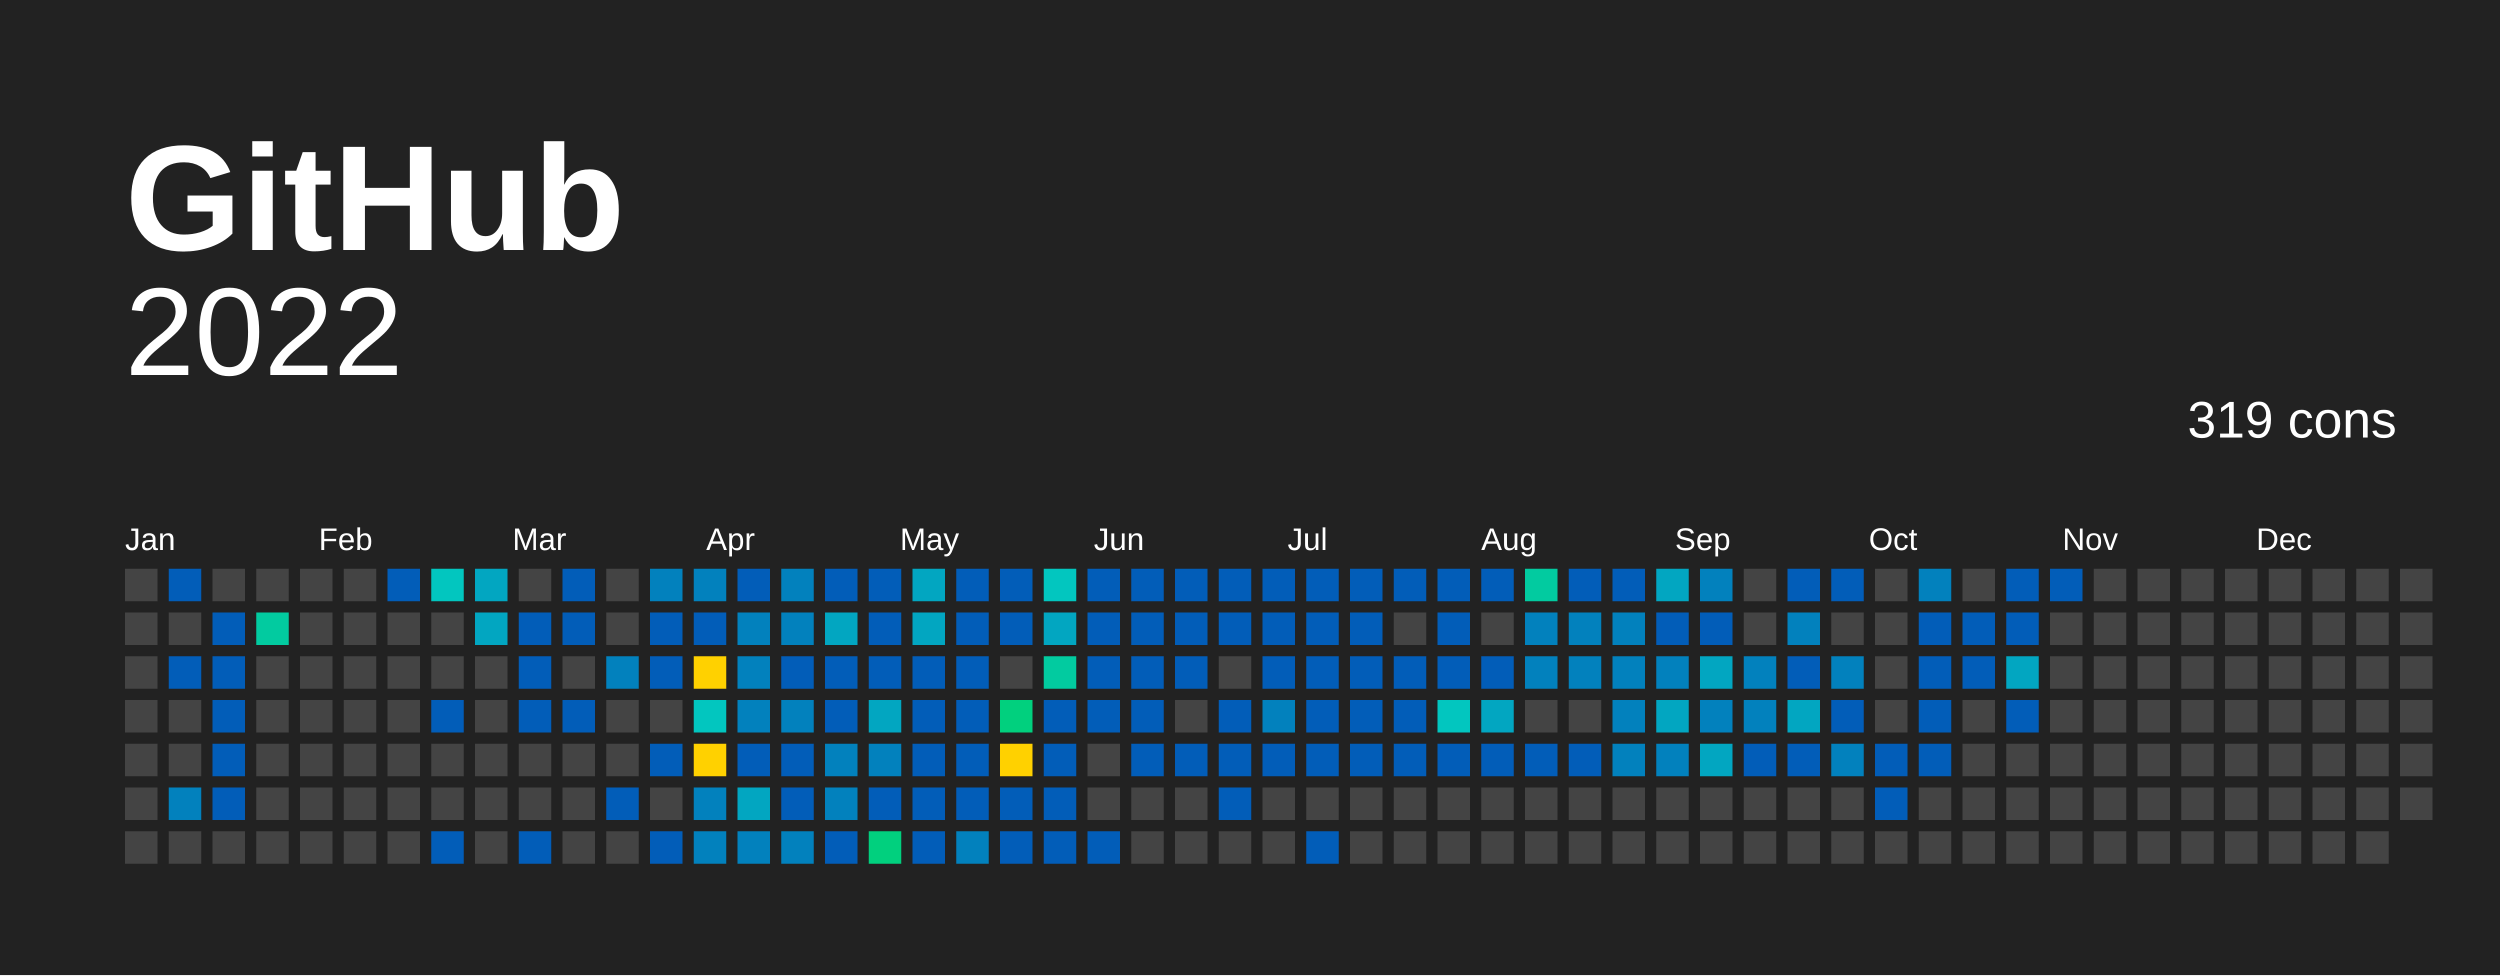
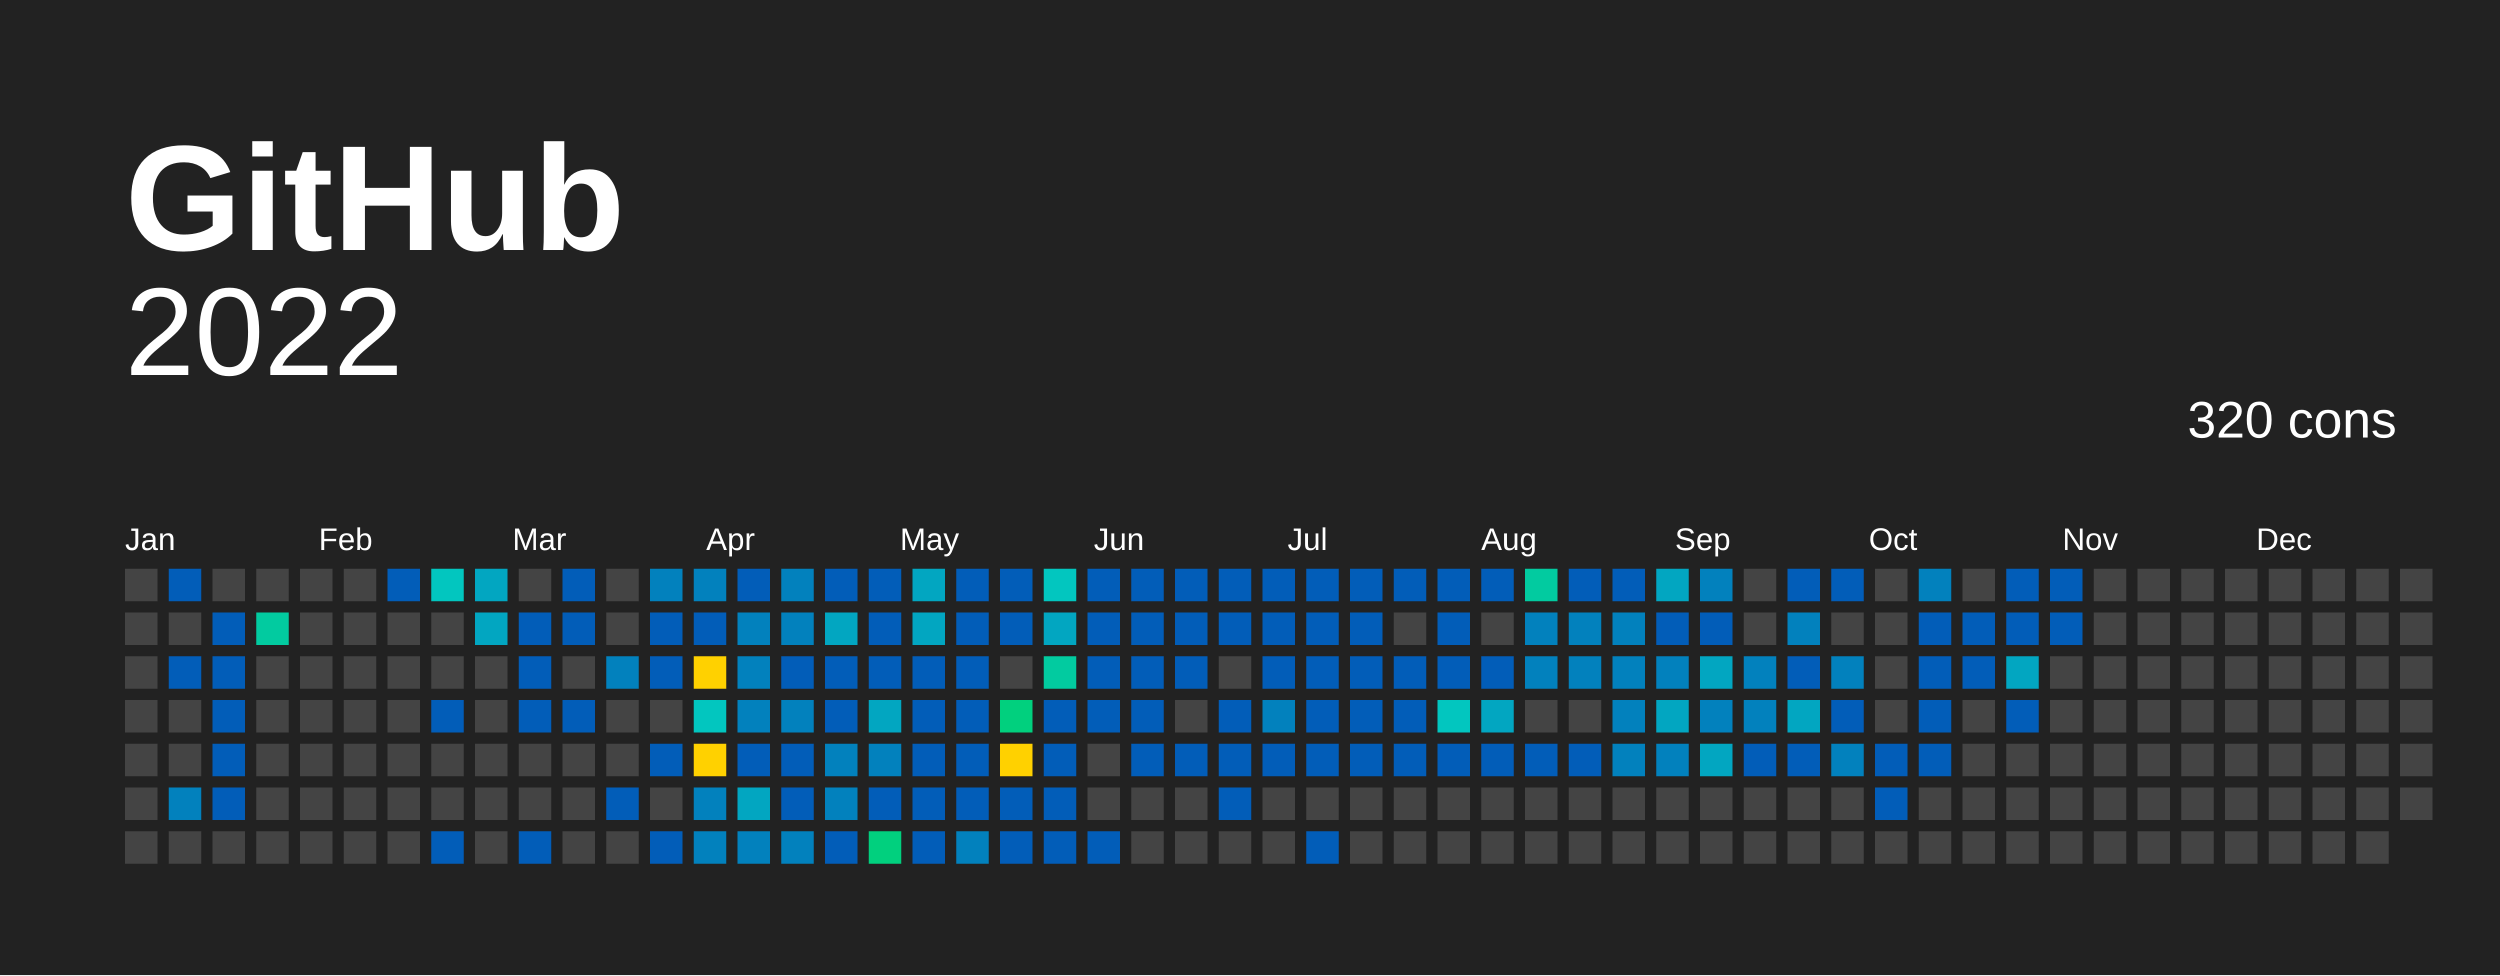
<svg xmlns="http://www.w3.org/2000/svg" baseProfile="full" height="78mm" version="1.1" viewBox="0,0,200,78" width="200mm">
  <defs />
  <rect fill="#222222" height="78" width="200" x="0" y="0" />
  <text fill="#FFFFFF" style="font-size:12px; font-family:Arial; font-weight:bold;" x="10" y="20">  GitHub</text>
  <text alignment-baseline="hanging" fill="#FFFFFF" style="font-size:10.0px; font-family:Arial;" x="10" y="30">2022</text>
-   <text alignment-baseline="hanging" fill="#FFFFFF" style="font-size:4.125px; font-family:Arial;" x="175" y="35">319 cons</text>
+   <text alignment-baseline="hanging" fill="#FFFFFF" style="font-size:4.125px; font-family:Arial;" x="175" y="35">320 cons</text>
  <text fill="#FFFFFF" style="font-size:2.5px; font-family:Arial" x="10.0" y="44">Jan</text>
  <text fill="#FFFFFF" style="font-size:2.5px; font-family:Arial" x="25.5" y="44">Feb</text>
  <text fill="#FFFFFF" style="font-size:2.5px; font-family:Arial" x="41.0" y="44">Mar</text>
  <text fill="#FFFFFF" style="font-size:2.5px; font-family:Arial" x="56.5" y="44">Apr</text>
  <text fill="#FFFFFF" style="font-size:2.5px; font-family:Arial" x="72.0" y="44">May</text>
  <text fill="#FFFFFF" style="font-size:2.5px; font-family:Arial" x="87.5" y="44">Jun</text>
  <text fill="#FFFFFF" style="font-size:2.5px; font-family:Arial" x="103.0" y="44">Jul</text>
  <text fill="#FFFFFF" style="font-size:2.5px; font-family:Arial" x="118.5" y="44">Aug</text>
  <text fill="#FFFFFF" style="font-size:2.5px; font-family:Arial" x="134.0" y="44">Sep</text>
  <text fill="#FFFFFF" style="font-size:2.5px; font-family:Arial" x="149.5" y="44">Oct</text>
  <text fill="#FFFFFF" style="font-size:2.5px; font-family:Arial" x="165.0" y="44">Nov</text>
  <text fill="#FFFFFF" style="font-size:2.5px; font-family:Arial" x="180.5" y="44">Dec</text>
  <rect fill="#444444" height="2.6" width="2.6" x="10.0" y="45.5" />
  <rect fill="#444444" height="2.6" width="2.6" x="10.0" y="49.0" />
  <rect fill="#444444" height="2.6" width="2.6" x="10.0" y="52.5" />
  <rect fill="#444444" height="2.6" width="2.6" x="10.0" y="56.0" />
  <rect fill="#444444" height="2.6" width="2.6" x="10.0" y="59.5" />
  <rect fill="#444444" height="2.6" width="2.6" x="10.0" y="63.0" />
  <rect fill="#444444" height="2.6" width="2.6" x="10.0" y="66.5" />
  <rect fill="#025db8" height="2.6" width="2.6" x="13.5" y="45.5" />
  <rect fill="#444444" height="2.6" width="2.6" x="13.5" y="49.0" />
  <rect fill="#025db8" height="2.6" width="2.6" x="13.5" y="52.5" />
  <rect fill="#444444" height="2.6" width="2.6" x="13.5" y="56.0" />
  <rect fill="#444444" height="2.6" width="2.6" x="13.5" y="59.5" />
  <rect fill="#0281bd" height="2.6" width="2.6" x="13.5" y="63.0" />
  <rect fill="#444444" height="2.6" width="2.6" x="13.5" y="66.5" />
  <rect fill="#444444" height="2.6" width="2.6" x="17.0" y="45.5" />
  <rect fill="#025db8" height="2.6" width="2.6" x="17.0" y="49.0" />
  <rect fill="#025db8" height="2.6" width="2.6" x="17.0" y="52.5" />
  <rect fill="#025db8" height="2.6" width="2.6" x="17.0" y="56.0" />
  <rect fill="#025db8" height="2.6" width="2.6" x="17.0" y="59.5" />
  <rect fill="#025db8" height="2.6" width="2.6" x="17.0" y="63.0" />
  <rect fill="#444444" height="2.6" width="2.6" x="17.0" y="66.5" />
  <rect fill="#444444" height="2.6" width="2.6" x="20.5" y="45.5" />
  <rect fill="#02cba0" height="2.6" width="2.6" x="20.5" y="49.0" />
  <rect fill="#444444" height="2.6" width="2.6" x="20.5" y="52.5" />
  <rect fill="#444444" height="2.6" width="2.6" x="20.5" y="56.0" />
  <rect fill="#444444" height="2.6" width="2.6" x="20.5" y="59.5" />
  <rect fill="#444444" height="2.6" width="2.6" x="20.5" y="63.0" />
  <rect fill="#444444" height="2.6" width="2.6" x="20.5" y="66.5" />
  <rect fill="#444444" height="2.6" width="2.6" x="24.0" y="45.5" />
  <rect fill="#444444" height="2.6" width="2.6" x="24.0" y="49.0" />
  <rect fill="#444444" height="2.6" width="2.6" x="24.0" y="52.5" />
  <rect fill="#444444" height="2.6" width="2.6" x="24.0" y="56.0" />
  <rect fill="#444444" height="2.6" width="2.6" x="24.0" y="59.5" />
  <rect fill="#444444" height="2.6" width="2.6" x="24.0" y="63.0" />
  <rect fill="#444444" height="2.6" width="2.6" x="24.0" y="66.5" />
  <rect fill="#444444" height="2.6" width="2.6" x="27.5" y="45.5" />
  <rect fill="#444444" height="2.6" width="2.6" x="27.5" y="49.0" />
  <rect fill="#444444" height="2.6" width="2.6" x="27.5" y="52.5" />
  <rect fill="#444444" height="2.6" width="2.6" x="27.5" y="56.0" />
  <rect fill="#444444" height="2.6" width="2.6" x="27.5" y="59.5" />
  <rect fill="#444444" height="2.6" width="2.6" x="27.5" y="63.0" />
  <rect fill="#444444" height="2.6" width="2.6" x="27.5" y="66.5" />
  <rect fill="#025db8" height="2.6" width="2.6" x="31.0" y="45.5" />
  <rect fill="#444444" height="2.6" width="2.6" x="31.0" y="49.0" />
  <rect fill="#444444" height="2.6" width="2.6" x="31.0" y="52.5" />
  <rect fill="#444444" height="2.6" width="2.6" x="31.0" y="56.0" />
  <rect fill="#444444" height="2.6" width="2.6" x="31.0" y="59.5" />
  <rect fill="#444444" height="2.6" width="2.6" x="31.0" y="63.0" />
  <rect fill="#444444" height="2.6" width="2.6" x="31.0" y="66.5" />
  <rect fill="#02c6bf" height="2.6" width="2.6" x="34.5" y="45.5" />
  <rect fill="#444444" height="2.6" width="2.6" x="34.5" y="49.0" />
  <rect fill="#444444" height="2.6" width="2.6" x="34.5" y="52.5" />
  <rect fill="#025db8" height="2.6" width="2.6" x="34.5" y="56.0" />
  <rect fill="#444444" height="2.6" width="2.6" x="34.5" y="59.5" />
  <rect fill="#444444" height="2.6" width="2.6" x="34.5" y="63.0" />
  <rect fill="#025db8" height="2.6" width="2.6" x="34.5" y="66.5" />
  <rect fill="#02a6c1" height="2.6" width="2.6" x="38.0" y="45.5" />
  <rect fill="#02a6c1" height="2.6" width="2.6" x="38.0" y="49.0" />
  <rect fill="#444444" height="2.6" width="2.6" x="38.0" y="52.5" />
  <rect fill="#444444" height="2.6" width="2.6" x="38.0" y="56.0" />
  <rect fill="#444444" height="2.6" width="2.6" x="38.0" y="59.5" />
  <rect fill="#444444" height="2.6" width="2.6" x="38.0" y="63.0" />
  <rect fill="#444444" height="2.6" width="2.6" x="38.0" y="66.5" />
  <rect fill="#444444" height="2.6" width="2.6" x="41.5" y="45.5" />
  <rect fill="#025db8" height="2.6" width="2.6" x="41.5" y="49.0" />
  <rect fill="#025db8" height="2.6" width="2.6" x="41.5" y="52.5" />
  <rect fill="#025db8" height="2.6" width="2.6" x="41.5" y="56.0" />
  <rect fill="#444444" height="2.6" width="2.6" x="41.5" y="59.5" />
  <rect fill="#444444" height="2.6" width="2.6" x="41.5" y="63.0" />
  <rect fill="#025db8" height="2.6" width="2.6" x="41.5" y="66.5" />
  <rect fill="#025db8" height="2.6" width="2.6" x="45.0" y="45.5" />
  <rect fill="#025db8" height="2.6" width="2.6" x="45.0" y="49.0" />
  <rect fill="#444444" height="2.6" width="2.6" x="45.0" y="52.5" />
  <rect fill="#025db8" height="2.6" width="2.6" x="45.0" y="56.0" />
  <rect fill="#444444" height="2.6" width="2.6" x="45.0" y="59.5" />
  <rect fill="#444444" height="2.6" width="2.6" x="45.0" y="63.0" />
  <rect fill="#444444" height="2.6" width="2.6" x="45.0" y="66.5" />
  <rect fill="#444444" height="2.6" width="2.6" x="48.5" y="45.5" />
  <rect fill="#444444" height="2.6" width="2.6" x="48.5" y="49.0" />
  <rect fill="#0281bd" height="2.6" width="2.6" x="48.5" y="52.5" />
  <rect fill="#444444" height="2.6" width="2.6" x="48.5" y="56.0" />
  <rect fill="#444444" height="2.6" width="2.6" x="48.5" y="59.5" />
  <rect fill="#025db8" height="2.6" width="2.6" x="48.5" y="63.0" />
  <rect fill="#444444" height="2.6" width="2.6" x="48.5" y="66.5" />
  <rect fill="#0281bd" height="2.6" width="2.6" x="52.0" y="45.5" />
  <rect fill="#025db8" height="2.6" width="2.6" x="52.0" y="49.0" />
  <rect fill="#025db8" height="2.6" width="2.6" x="52.0" y="52.5" />
  <rect fill="#444444" height="2.6" width="2.6" x="52.0" y="56.0" />
  <rect fill="#025db8" height="2.6" width="2.6" x="52.0" y="59.5" />
  <rect fill="#444444" height="2.6" width="2.6" x="52.0" y="63.0" />
  <rect fill="#025db8" height="2.6" width="2.6" x="52.0" y="66.5" />
  <rect fill="#0281bd" height="2.6" width="2.6" x="55.5" y="45.5" />
  <rect fill="#025db8" height="2.6" width="2.6" x="55.5" y="49.0" />
  <rect fill="#ffd100" height="2.6" width="2.6" x="55.5" y="52.5" />
  <rect fill="#02c6bf" height="2.6" width="2.6" x="55.5" y="56.0" />
  <rect fill="#ffd100" height="2.6" width="2.6" x="55.5" y="59.5" />
  <rect fill="#0281bd" height="2.6" width="2.6" x="55.5" y="63.0" />
  <rect fill="#0281bd" height="2.6" width="2.6" x="55.5" y="66.5" />
  <rect fill="#025db8" height="2.6" width="2.6" x="59.0" y="45.5" />
  <rect fill="#0281bd" height="2.6" width="2.6" x="59.0" y="49.0" />
  <rect fill="#0281bd" height="2.6" width="2.6" x="59.0" y="52.5" />
  <rect fill="#0281bd" height="2.6" width="2.6" x="59.0" y="56.0" />
  <rect fill="#025db8" height="2.6" width="2.6" x="59.0" y="59.5" />
  <rect fill="#02a6c1" height="2.6" width="2.6" x="59.0" y="63.0" />
  <rect fill="#0281bd" height="2.6" width="2.6" x="59.0" y="66.5" />
  <rect fill="#0281bd" height="2.6" width="2.6" x="62.5" y="45.5" />
  <rect fill="#0281bd" height="2.6" width="2.6" x="62.5" y="49.0" />
  <rect fill="#025db8" height="2.6" width="2.6" x="62.5" y="52.5" />
  <rect fill="#0281bd" height="2.6" width="2.6" x="62.5" y="56.0" />
  <rect fill="#025db8" height="2.6" width="2.6" x="62.5" y="59.5" />
  <rect fill="#025db8" height="2.6" width="2.6" x="62.5" y="63.0" />
  <rect fill="#0281bd" height="2.6" width="2.6" x="62.5" y="66.5" />
  <rect fill="#025db8" height="2.6" width="2.6" x="66.0" y="45.5" />
  <rect fill="#02a6c1" height="2.6" width="2.6" x="66.0" y="49.0" />
  <rect fill="#025db8" height="2.6" width="2.6" x="66.0" y="52.5" />
  <rect fill="#025db8" height="2.6" width="2.6" x="66.0" y="56.0" />
  <rect fill="#0281bd" height="2.6" width="2.6" x="66.0" y="59.5" />
  <rect fill="#0281bd" height="2.6" width="2.6" x="66.0" y="63.0" />
  <rect fill="#025db8" height="2.6" width="2.6" x="66.0" y="66.5" />
  <rect fill="#025db8" height="2.6" width="2.6" x="69.5" y="45.5" />
  <rect fill="#025db8" height="2.6" width="2.6" x="69.5" y="49.0" />
  <rect fill="#025db8" height="2.6" width="2.6" x="69.5" y="52.5" />
  <rect fill="#02a6c1" height="2.6" width="2.6" x="69.5" y="56.0" />
  <rect fill="#0281bd" height="2.6" width="2.6" x="69.5" y="59.5" />
  <rect fill="#025db8" height="2.6" width="2.6" x="69.5" y="63.0" />
  <rect fill="#01d07e" height="2.6" width="2.6" x="69.5" y="66.5" />
  <rect fill="#02a6c1" height="2.6" width="2.6" x="73.0" y="45.5" />
  <rect fill="#02a6c1" height="2.6" width="2.6" x="73.0" y="49.0" />
  <rect fill="#025db8" height="2.6" width="2.6" x="73.0" y="52.5" />
  <rect fill="#025db8" height="2.6" width="2.6" x="73.0" y="56.0" />
  <rect fill="#025db8" height="2.6" width="2.6" x="73.0" y="59.5" />
  <rect fill="#025db8" height="2.6" width="2.6" x="73.0" y="63.0" />
  <rect fill="#025db8" height="2.6" width="2.6" x="73.0" y="66.5" />
  <rect fill="#025db8" height="2.6" width="2.6" x="76.5" y="45.5" />
  <rect fill="#025db8" height="2.6" width="2.6" x="76.5" y="49.0" />
  <rect fill="#025db8" height="2.6" width="2.6" x="76.5" y="52.5" />
  <rect fill="#025db8" height="2.6" width="2.6" x="76.5" y="56.0" />
  <rect fill="#025db8" height="2.6" width="2.6" x="76.5" y="59.5" />
  <rect fill="#025db8" height="2.6" width="2.6" x="76.5" y="63.0" />
  <rect fill="#0281bd" height="2.6" width="2.6" x="76.5" y="66.5" />
  <rect fill="#025db8" height="2.6" width="2.6" x="80.0" y="45.5" />
  <rect fill="#025db8" height="2.6" width="2.6" x="80.0" y="49.0" />
  <rect fill="#444444" height="2.6" width="2.6" x="80.0" y="52.5" />
  <rect fill="#01d07e" height="2.6" width="2.6" x="80.0" y="56.0" />
  <rect fill="#FFD100" height="2.6" width="2.6" x="80.0" y="59.5" />
  <rect fill="#025db8" height="2.6" width="2.6" x="80.0" y="63.0" />
  <rect fill="#025db8" height="2.6" width="2.6" x="80.0" y="66.5" />
  <rect fill="#02c6bf" height="2.6" width="2.6" x="83.5" y="45.5" />
  <rect fill="#02a6c1" height="2.6" width="2.6" x="83.5" y="49.0" />
  <rect fill="#02cba0" height="2.6" width="2.6" x="83.5" y="52.5" />
  <rect fill="#025db8" height="2.6" width="2.6" x="83.5" y="56.0" />
  <rect fill="#025db8" height="2.6" width="2.6" x="83.5" y="59.5" />
  <rect fill="#025db8" height="2.6" width="2.6" x="83.5" y="63.0" />
  <rect fill="#025db8" height="2.6" width="2.6" x="83.5" y="66.5" />
  <rect fill="#025db8" height="2.6" width="2.6" x="87.0" y="45.5" />
  <rect fill="#025db8" height="2.6" width="2.6" x="87.0" y="49.0" />
  <rect fill="#025db8" height="2.6" width="2.6" x="87.0" y="52.5" />
  <rect fill="#025db8" height="2.6" width="2.6" x="87.0" y="56.0" />
  <rect fill="#444444" height="2.6" width="2.6" x="87.0" y="59.5" />
  <rect fill="#444444" height="2.6" width="2.6" x="87.0" y="63.0" />
  <rect fill="#025db8" height="2.6" width="2.6" x="87.0" y="66.5" />
  <rect fill="#025db8" height="2.6" width="2.6" x="90.5" y="45.5" />
  <rect fill="#025db8" height="2.6" width="2.6" x="90.5" y="49.0" />
  <rect fill="#025db8" height="2.6" width="2.6" x="90.5" y="52.5" />
  <rect fill="#025db8" height="2.6" width="2.6" x="90.5" y="56.0" />
  <rect fill="#025db8" height="2.6" width="2.6" x="90.5" y="59.5" />
  <rect fill="#444444" height="2.6" width="2.6" x="90.5" y="63.0" />
  <rect fill="#444444" height="2.6" width="2.6" x="90.5" y="66.5" />
  <rect fill="#025db8" height="2.6" width="2.6" x="94.0" y="45.5" />
  <rect fill="#025db8" height="2.6" width="2.6" x="94.0" y="49.0" />
  <rect fill="#025db8" height="2.6" width="2.6" x="94.0" y="52.5" />
  <rect fill="#444444" height="2.6" width="2.6" x="94.0" y="56.0" />
  <rect fill="#025db8" height="2.6" width="2.6" x="94.0" y="59.5" />
  <rect fill="#444444" height="2.6" width="2.6" x="94.0" y="63.0" />
  <rect fill="#444444" height="2.6" width="2.6" x="94.0" y="66.5" />
  <rect fill="#025db8" height="2.6" width="2.6" x="97.5" y="45.5" />
  <rect fill="#025db8" height="2.6" width="2.6" x="97.5" y="49.0" />
  <rect fill="#444444" height="2.6" width="2.6" x="97.5" y="52.5" />
  <rect fill="#025db8" height="2.6" width="2.6" x="97.5" y="56.0" />
  <rect fill="#025db8" height="2.6" width="2.6" x="97.5" y="59.5" />
  <rect fill="#025db8" height="2.6" width="2.6" x="97.5" y="63.0" />
  <rect fill="#444444" height="2.6" width="2.6" x="97.5" y="66.5" />
  <rect fill="#025db8" height="2.6" width="2.6" x="101.0" y="45.5" />
  <rect fill="#025db8" height="2.6" width="2.6" x="101.0" y="49.0" />
  <rect fill="#025db8" height="2.6" width="2.6" x="101.0" y="52.5" />
  <rect fill="#0281bd" height="2.6" width="2.6" x="101.0" y="56.0" />
  <rect fill="#025db8" height="2.6" width="2.6" x="101.0" y="59.5" />
  <rect fill="#444444" height="2.6" width="2.6" x="101.0" y="63.0" />
  <rect fill="#444444" height="2.6" width="2.6" x="101.0" y="66.5" />
  <rect fill="#025db8" height="2.6" width="2.6" x="104.5" y="45.5" />
  <rect fill="#025db8" height="2.6" width="2.6" x="104.5" y="49.0" />
  <rect fill="#025db8" height="2.6" width="2.6" x="104.5" y="52.5" />
  <rect fill="#025db8" height="2.6" width="2.6" x="104.5" y="56.0" />
  <rect fill="#025db8" height="2.6" width="2.6" x="104.5" y="59.5" />
  <rect fill="#444444" height="2.6" width="2.6" x="104.5" y="63.0" />
  <rect fill="#025db8" height="2.6" width="2.6" x="104.5" y="66.5" />
  <rect fill="#025db8" height="2.6" width="2.6" x="108.0" y="45.5" />
  <rect fill="#025db8" height="2.6" width="2.6" x="108.0" y="49.0" />
  <rect fill="#025db8" height="2.6" width="2.6" x="108.0" y="52.5" />
  <rect fill="#025db8" height="2.6" width="2.6" x="108.0" y="56.0" />
  <rect fill="#025db8" height="2.6" width="2.6" x="108.0" y="59.5" />
  <rect fill="#444444" height="2.6" width="2.6" x="108.0" y="63.0" />
  <rect fill="#444444" height="2.6" width="2.6" x="108.0" y="66.5" />
  <rect fill="#025db8" height="2.6" width="2.6" x="111.5" y="45.5" />
  <rect fill="#444444" height="2.6" width="2.6" x="111.5" y="49.0" />
  <rect fill="#025db8" height="2.6" width="2.6" x="111.5" y="52.5" />
  <rect fill="#025db8" height="2.6" width="2.6" x="111.5" y="56.0" />
  <rect fill="#025db8" height="2.6" width="2.6" x="111.5" y="59.5" />
  <rect fill="#444444" height="2.6" width="2.6" x="111.5" y="63.0" />
  <rect fill="#444444" height="2.6" width="2.6" x="111.5" y="66.5" />
  <rect fill="#025db8" height="2.6" width="2.6" x="115.0" y="45.5" />
  <rect fill="#025db8" height="2.6" width="2.6" x="115.0" y="49.0" />
  <rect fill="#025db8" height="2.6" width="2.6" x="115.0" y="52.5" />
  <rect fill="#02c6bf" height="2.6" width="2.6" x="115.0" y="56.0" />
  <rect fill="#025db8" height="2.6" width="2.6" x="115.0" y="59.5" />
  <rect fill="#444444" height="2.6" width="2.6" x="115.0" y="63.0" />
  <rect fill="#444444" height="2.6" width="2.6" x="115.0" y="66.5" />
  <rect fill="#025db8" height="2.6" width="2.6" x="118.5" y="45.5" />
  <rect fill="#444444" height="2.6" width="2.6" x="118.5" y="49.0" />
  <rect fill="#025db8" height="2.6" width="2.6" x="118.5" y="52.5" />
  <rect fill="#02a6c1" height="2.6" width="2.6" x="118.5" y="56.0" />
  <rect fill="#025db8" height="2.6" width="2.6" x="118.5" y="59.5" />
  <rect fill="#444444" height="2.6" width="2.6" x="118.5" y="63.0" />
  <rect fill="#444444" height="2.6" width="2.6" x="118.5" y="66.5" />
  <rect fill="#02cba0" height="2.6" width="2.6" x="122.0" y="45.5" />
  <rect fill="#0281bd" height="2.6" width="2.6" x="122.0" y="49.0" />
  <rect fill="#0281bd" height="2.6" width="2.6" x="122.0" y="52.5" />
  <rect fill="#444444" height="2.6" width="2.6" x="122.0" y="56.0" />
  <rect fill="#025db8" height="2.6" width="2.6" x="122.0" y="59.5" />
  <rect fill="#444444" height="2.6" width="2.6" x="122.0" y="63.0" />
  <rect fill="#444444" height="2.6" width="2.6" x="122.0" y="66.5" />
  <rect fill="#025db8" height="2.6" width="2.6" x="125.5" y="45.5" />
  <rect fill="#0281bd" height="2.6" width="2.6" x="125.5" y="49.0" />
  <rect fill="#0281bd" height="2.6" width="2.6" x="125.5" y="52.5" />
  <rect fill="#444444" height="2.6" width="2.6" x="125.5" y="56.0" />
  <rect fill="#025db8" height="2.6" width="2.6" x="125.5" y="59.5" />
  <rect fill="#444444" height="2.6" width="2.6" x="125.5" y="63.0" />
  <rect fill="#444444" height="2.6" width="2.6" x="125.5" y="66.5" />
  <rect fill="#025db8" height="2.6" width="2.6" x="129.0" y="45.5" />
  <rect fill="#0281bd" height="2.6" width="2.6" x="129.0" y="49.0" />
  <rect fill="#0281bd" height="2.6" width="2.6" x="129.0" y="52.5" />
  <rect fill="#0281bd" height="2.6" width="2.6" x="129.0" y="56.0" />
  <rect fill="#0281bd" height="2.6" width="2.6" x="129.0" y="59.5" />
  <rect fill="#444444" height="2.6" width="2.6" x="129.0" y="63.0" />
  <rect fill="#444444" height="2.6" width="2.6" x="129.0" y="66.5" />
  <rect fill="#02a6c1" height="2.6" width="2.6" x="132.5" y="45.5" />
  <rect fill="#025db8" height="2.6" width="2.6" x="132.5" y="49.0" />
  <rect fill="#0281bd" height="2.6" width="2.6" x="132.5" y="52.5" />
  <rect fill="#02a6c1" height="2.6" width="2.6" x="132.5" y="56.0" />
  <rect fill="#0281bd" height="2.6" width="2.6" x="132.5" y="59.5" />
  <rect fill="#444444" height="2.6" width="2.6" x="132.5" y="63.0" />
  <rect fill="#444444" height="2.6" width="2.6" x="132.5" y="66.5" />
  <rect fill="#0281bd" height="2.6" width="2.6" x="136.0" y="45.5" />
  <rect fill="#025db8" height="2.6" width="2.6" x="136.0" y="49.0" />
  <rect fill="#02a6c1" height="2.6" width="2.6" x="136.0" y="52.5" />
  <rect fill="#0281bd" height="2.6" width="2.6" x="136.0" y="56.0" />
  <rect fill="#02a6c1" height="2.6" width="2.6" x="136.0" y="59.5" />
  <rect fill="#444444" height="2.6" width="2.6" x="136.0" y="63.0" />
  <rect fill="#444444" height="2.6" width="2.6" x="136.0" y="66.5" />
  <rect fill="#444444" height="2.6" width="2.6" x="139.5" y="45.5" />
  <rect fill="#444444" height="2.6" width="2.6" x="139.5" y="49.0" />
  <rect fill="#0281bd" height="2.6" width="2.6" x="139.5" y="52.5" />
  <rect fill="#0281bd" height="2.6" width="2.6" x="139.5" y="56.0" />
  <rect fill="#025db8" height="2.6" width="2.6" x="139.5" y="59.5" />
  <rect fill="#444444" height="2.6" width="2.6" x="139.5" y="63.0" />
  <rect fill="#444444" height="2.6" width="2.6" x="139.5" y="66.5" />
  <rect fill="#025db8" height="2.6" width="2.6" x="143.0" y="45.5" />
  <rect fill="#0281bd" height="2.6" width="2.6" x="143.0" y="49.0" />
  <rect fill="#025db8" height="2.6" width="2.6" x="143.0" y="52.5" />
  <rect fill="#02a6c1" height="2.6" width="2.6" x="143.0" y="56.0" />
  <rect fill="#025db8" height="2.6" width="2.6" x="143.0" y="59.5" />
  <rect fill="#444444" height="2.6" width="2.6" x="143.0" y="63.0" />
  <rect fill="#444444" height="2.6" width="2.6" x="143.0" y="66.5" />
  <rect fill="#025db8" height="2.6" width="2.6" x="146.5" y="45.5" />
  <rect fill="#444444" height="2.6" width="2.6" x="146.5" y="49.0" />
  <rect fill="#0281bd" height="2.6" width="2.6" x="146.5" y="52.5" />
  <rect fill="#025db8" height="2.6" width="2.6" x="146.5" y="56.0" />
  <rect fill="#0281bd" height="2.6" width="2.6" x="146.5" y="59.5" />
  <rect fill="#444444" height="2.6" width="2.6" x="146.5" y="63.0" />
  <rect fill="#444444" height="2.6" width="2.6" x="146.5" y="66.5" />
  <rect fill="#444444" height="2.6" width="2.6" x="150.0" y="45.5" />
  <rect fill="#444444" height="2.6" width="2.6" x="150.0" y="49.0" />
  <rect fill="#444444" height="2.6" width="2.6" x="150.0" y="52.5" />
  <rect fill="#444444" height="2.6" width="2.6" x="150.0" y="56.0" />
  <rect fill="#025db8" height="2.6" width="2.6" x="150.0" y="59.5" />
  <rect fill="#025db8" height="2.6" width="2.6" x="150.0" y="63.0" />
  <rect fill="#444444" height="2.6" width="2.6" x="150.0" y="66.5" />
  <rect fill="#0281bd" height="2.6" width="2.6" x="153.5" y="45.5" />
  <rect fill="#025db8" height="2.6" width="2.6" x="153.5" y="49.0" />
  <rect fill="#025db8" height="2.6" width="2.6" x="153.5" y="52.5" />
  <rect fill="#025db8" height="2.6" width="2.6" x="153.5" y="56.0" />
  <rect fill="#025db8" height="2.6" width="2.6" x="153.5" y="59.5" />
  <rect fill="#444444" height="2.6" width="2.6" x="153.5" y="63.0" />
  <rect fill="#444444" height="2.6" width="2.6" x="153.5" y="66.5" />
  <rect fill="#444444" height="2.6" width="2.6" x="157.0" y="45.5" />
  <rect fill="#025db8" height="2.6" width="2.6" x="157.0" y="49.0" />
  <rect fill="#025db8" height="2.6" width="2.6" x="157.0" y="52.5" />
  <rect fill="#444444" height="2.6" width="2.6" x="157.0" y="56.0" />
  <rect fill="#444444" height="2.6" width="2.6" x="157.0" y="59.5" />
  <rect fill="#444444" height="2.6" width="2.6" x="157.0" y="63.0" />
  <rect fill="#444444" height="2.6" width="2.6" x="157.0" y="66.5" />
  <rect fill="#025db8" height="2.6" width="2.6" x="160.5" y="45.5" />
  <rect fill="#025db8" height="2.6" width="2.6" x="160.5" y="49.0" />
  <rect fill="#02a6c1" height="2.6" width="2.6" x="160.5" y="52.5" />
  <rect fill="#025db8" height="2.6" width="2.6" x="160.5" y="56.0" />
  <rect fill="#444444" height="2.6" width="2.6" x="160.5" y="59.5" />
  <rect fill="#444444" height="2.6" width="2.6" x="160.5" y="63.0" />
  <rect fill="#444444" height="2.6" width="2.6" x="160.5" y="66.5" />
  <rect fill="#025db8" height="2.6" width="2.6" x="164.0" y="45.5" />
-   <rect fill="#444444" height="2.6" width="2.6" x="164.0" y="49.0" />
+   <rect fill="#025db8" height="2.6" width="2.6" x="164.0" y="49.0" />
  <rect fill="#444444" height="2.6" width="2.6" x="164.0" y="52.5" />
  <rect fill="#444444" height="2.6" width="2.6" x="164.0" y="56.0" />
  <rect fill="#444444" height="2.6" width="2.6" x="164.0" y="59.5" />
  <rect fill="#444444" height="2.6" width="2.6" x="164.0" y="63.0" />
  <rect fill="#444444" height="2.6" width="2.6" x="164.0" y="66.5" />
  <rect fill="#444444" height="2.6" width="2.6" x="167.5" y="45.5" />
  <rect fill="#444444" height="2.6" width="2.6" x="167.5" y="49.0" />
  <rect fill="#444444" height="2.6" width="2.6" x="167.5" y="52.5" />
  <rect fill="#444444" height="2.6" width="2.6" x="167.5" y="56.0" />
  <rect fill="#444444" height="2.6" width="2.6" x="167.5" y="59.5" />
  <rect fill="#444444" height="2.6" width="2.6" x="167.5" y="63.0" />
  <rect fill="#444444" height="2.6" width="2.6" x="167.5" y="66.5" />
  <rect fill="#444444" height="2.6" width="2.6" x="171.0" y="45.5" />
  <rect fill="#444444" height="2.6" width="2.6" x="171.0" y="49.0" />
  <rect fill="#444444" height="2.6" width="2.6" x="171.0" y="52.5" />
  <rect fill="#444444" height="2.6" width="2.6" x="171.0" y="56.0" />
  <rect fill="#444444" height="2.6" width="2.6" x="171.0" y="59.5" />
  <rect fill="#444444" height="2.6" width="2.6" x="171.0" y="63.0" />
  <rect fill="#444444" height="2.6" width="2.6" x="171.0" y="66.5" />
  <rect fill="#444444" height="2.6" width="2.6" x="174.5" y="45.5" />
  <rect fill="#444444" height="2.6" width="2.6" x="174.5" y="49.0" />
  <rect fill="#444444" height="2.6" width="2.6" x="174.5" y="52.5" />
  <rect fill="#444444" height="2.6" width="2.6" x="174.5" y="56.0" />
  <rect fill="#444444" height="2.6" width="2.6" x="174.5" y="59.5" />
  <rect fill="#444444" height="2.6" width="2.6" x="174.5" y="63.0" />
  <rect fill="#444444" height="2.6" width="2.6" x="174.5" y="66.5" />
  <rect fill="#444444" height="2.6" width="2.6" x="178.0" y="45.5" />
  <rect fill="#444444" height="2.6" width="2.6" x="178.0" y="49.0" />
  <rect fill="#444444" height="2.6" width="2.6" x="178.0" y="52.5" />
  <rect fill="#444444" height="2.6" width="2.6" x="178.0" y="56.0" />
  <rect fill="#444444" height="2.6" width="2.6" x="178.0" y="59.5" />
  <rect fill="#444444" height="2.6" width="2.6" x="178.0" y="63.0" />
  <rect fill="#444444" height="2.6" width="2.6" x="178.0" y="66.5" />
  <rect fill="#444444" height="2.6" width="2.6" x="181.5" y="45.5" />
  <rect fill="#444444" height="2.6" width="2.6" x="181.5" y="49.0" />
  <rect fill="#444444" height="2.6" width="2.6" x="181.5" y="52.5" />
  <rect fill="#444444" height="2.6" width="2.6" x="181.5" y="56.0" />
  <rect fill="#444444" height="2.6" width="2.6" x="181.5" y="59.5" />
  <rect fill="#444444" height="2.6" width="2.6" x="181.5" y="63.0" />
  <rect fill="#444444" height="2.6" width="2.6" x="181.5" y="66.5" />
  <rect fill="#444444" height="2.6" width="2.6" x="185.0" y="45.5" />
  <rect fill="#444444" height="2.6" width="2.6" x="185.0" y="49.0" />
  <rect fill="#444444" height="2.6" width="2.6" x="185.0" y="52.5" />
  <rect fill="#444444" height="2.6" width="2.6" x="185.0" y="56.0" />
  <rect fill="#444444" height="2.6" width="2.6" x="185.0" y="59.5" />
  <rect fill="#444444" height="2.6" width="2.6" x="185.0" y="63.0" />
  <rect fill="#444444" height="2.6" width="2.6" x="185.0" y="66.5" />
  <rect fill="#444444" height="2.6" width="2.6" x="188.5" y="45.5" />
  <rect fill="#444444" height="2.6" width="2.6" x="188.5" y="49.0" />
  <rect fill="#444444" height="2.6" width="2.6" x="188.5" y="52.5" />
  <rect fill="#444444" height="2.6" width="2.6" x="188.5" y="56.0" />
  <rect fill="#444444" height="2.6" width="2.6" x="188.5" y="59.5" />
  <rect fill="#444444" height="2.6" width="2.6" x="188.5" y="63.0" />
  <rect fill="#444444" height="2.6" width="2.6" x="188.5" y="66.5" />
  <rect fill="#444444" height="2.6" width="2.6" x="192.0" y="45.5" />
  <rect fill="#444444" height="2.6" width="2.6" x="192.0" y="49.0" />
  <rect fill="#444444" height="2.6" width="2.6" x="192.0" y="52.5" />
  <rect fill="#444444" height="2.6" width="2.6" x="192.0" y="56.0" />
  <rect fill="#444444" height="2.6" width="2.6" x="192.0" y="59.5" />
  <rect fill="#444444" height="2.6" width="2.6" x="192.0" y="63.0" />
</svg>
